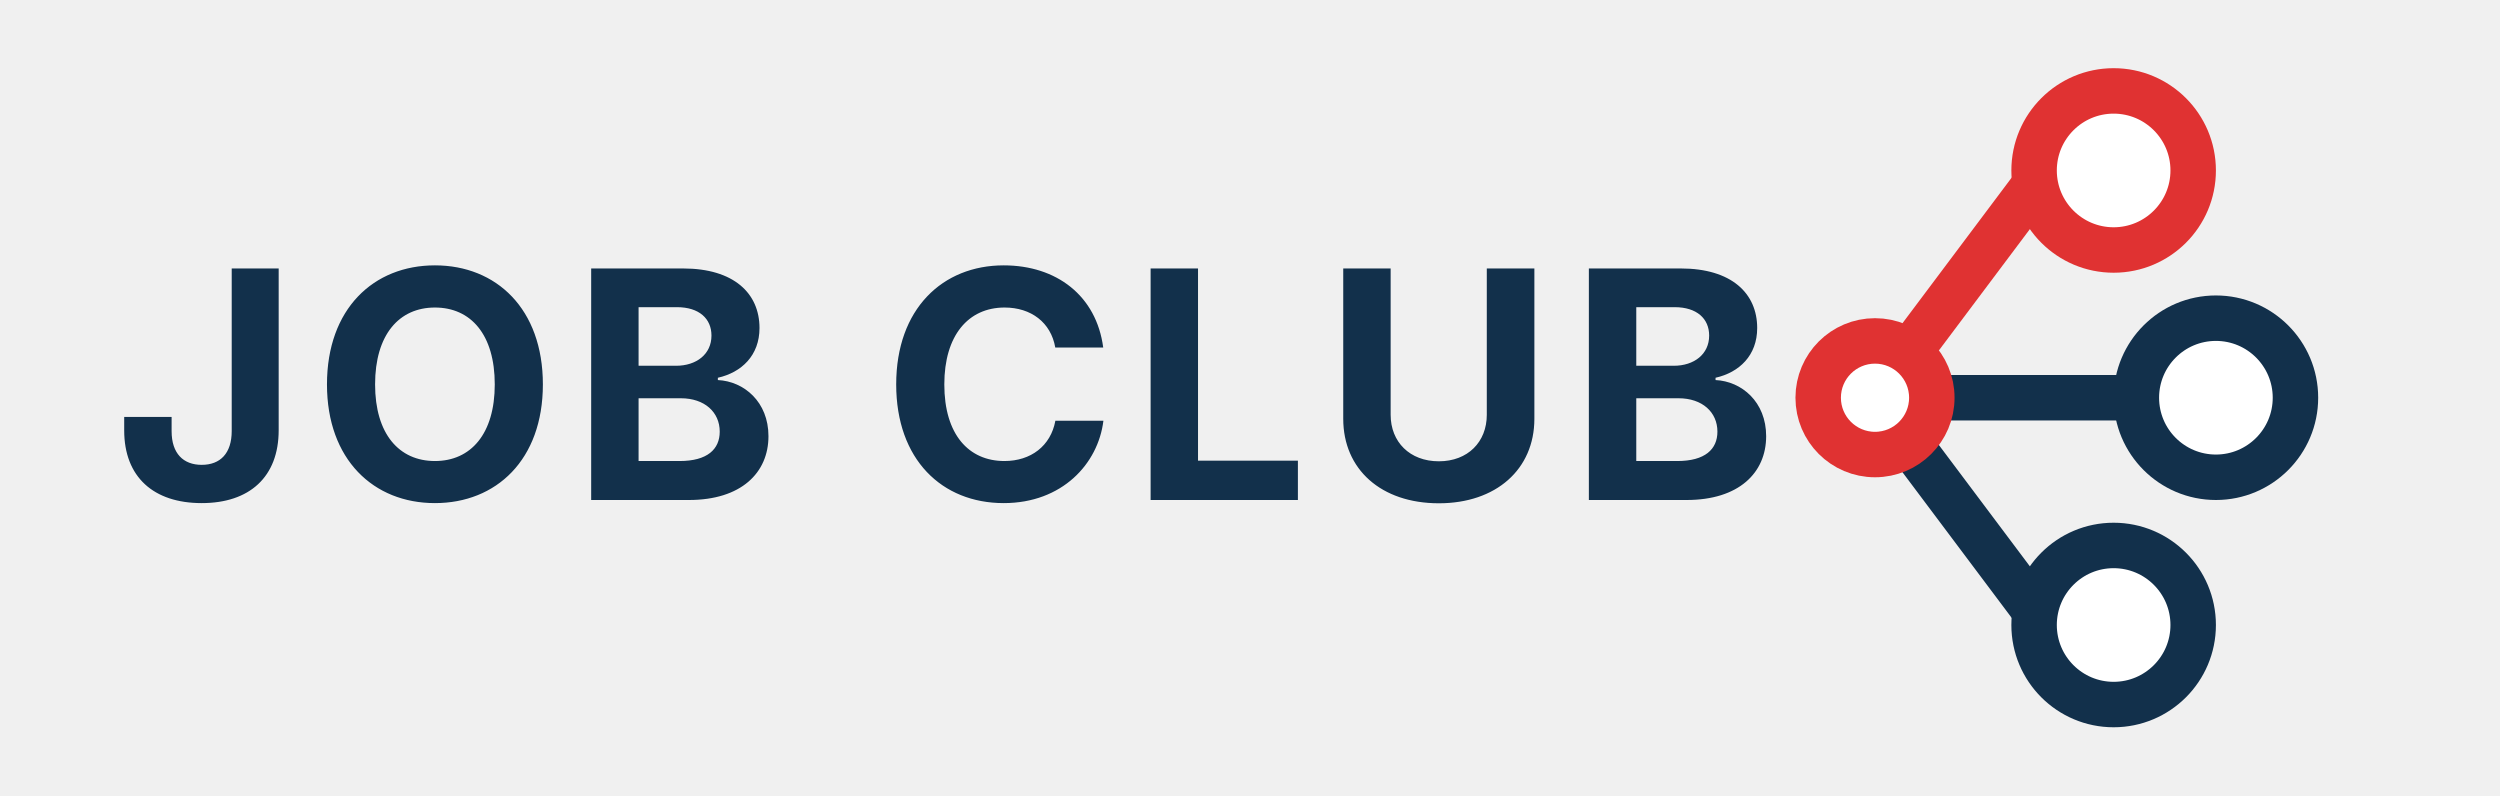
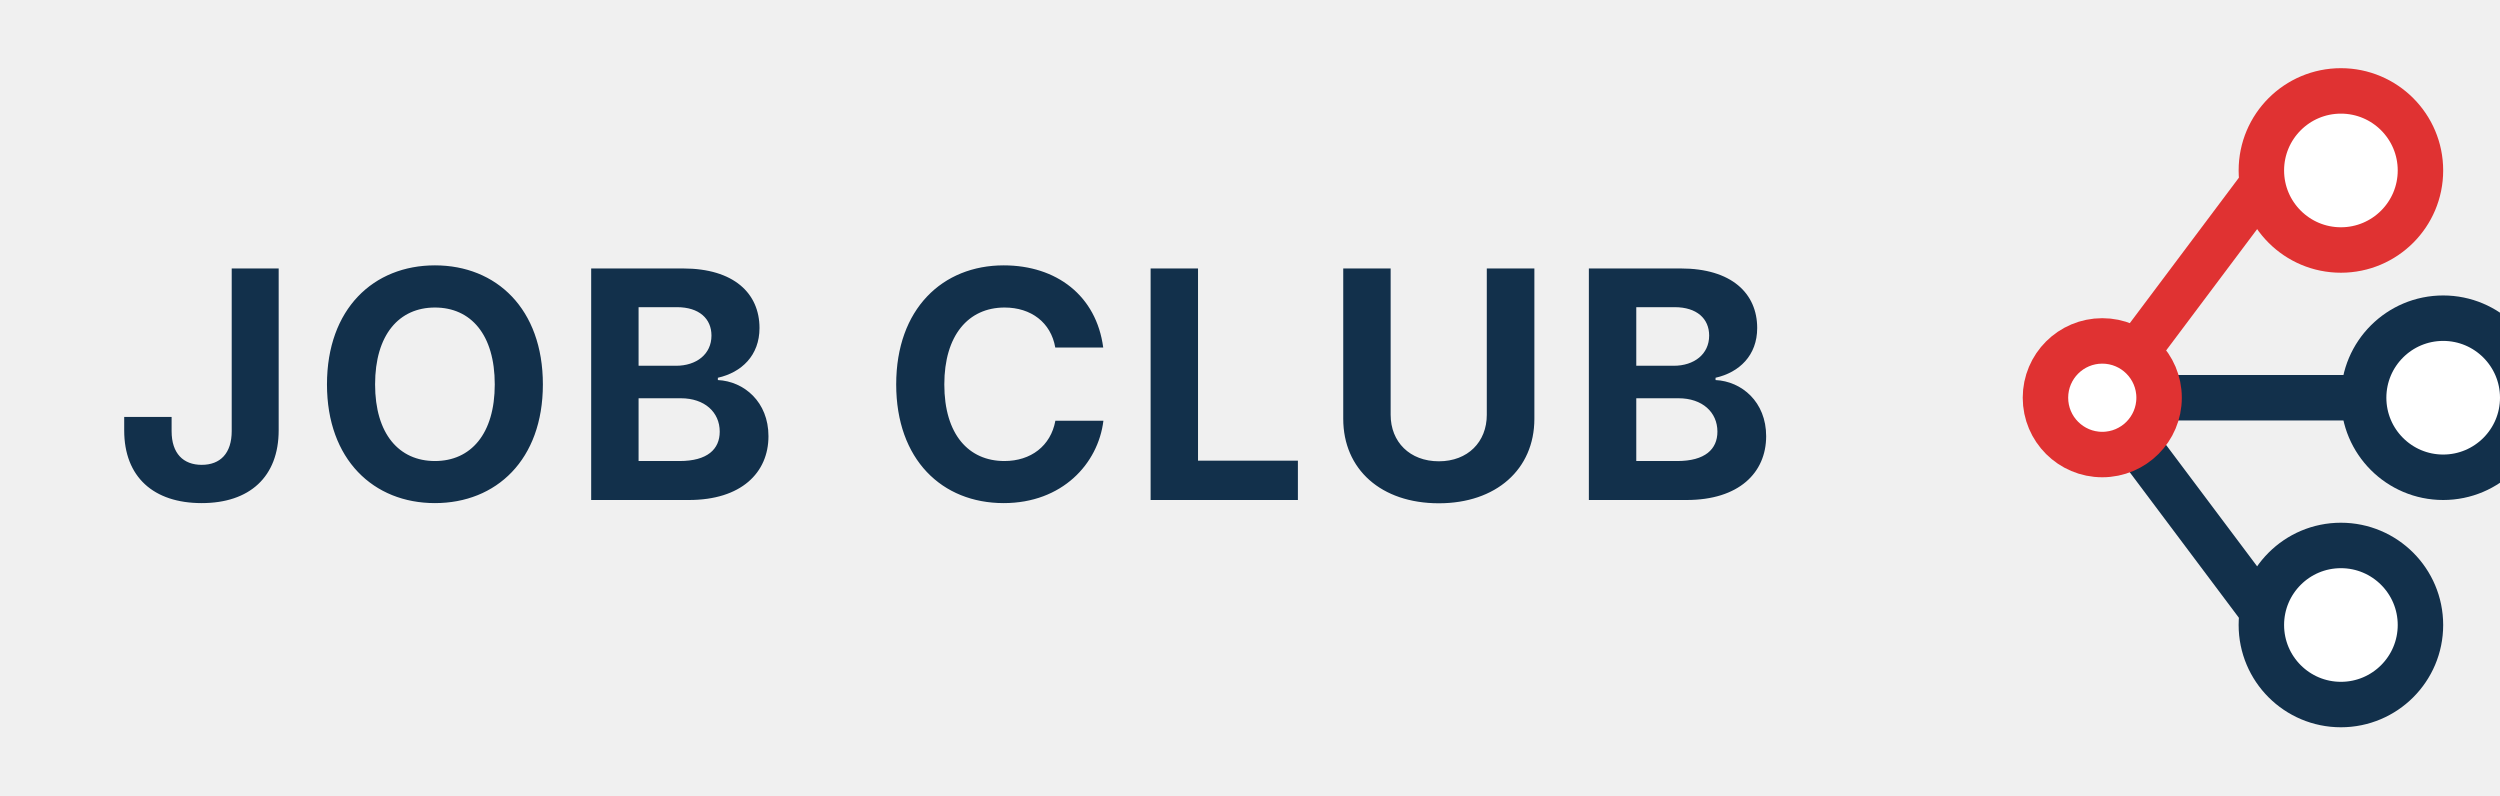
<svg xmlns="http://www.w3.org/2000/svg" viewBox="0 0 440 140" role="img" aria-labelledby="title desc">
  <style>
    .wordmark { fill: #12304b; font-family: 'Inter', 'Helvetica Neue', Arial, sans-serif; font-weight: 700; letter-spacing: 0.04em; }
    .node-navy { stroke: #12304b; fill: #ffffff; stroke-width: 8; stroke-linecap: round; stroke-linejoin: round; }
    .node-red { stroke: #e03232; fill: #ffffff; stroke-width: 8; stroke-linecap: round; stroke-linejoin: round; }
  </style>
  <text x="20" y="88" class="wordmark" font-size="56">JOB CLUB</text>
-   <g transform="translate(80 0)">
+   <g transform="translate(120 0)">
    <line class="node-navy" x1="250" y1="70" x2="302" y2="70" />
    <line class="node-red" x1="250" y1="70" x2="280" y2="30" />
    <line class="node-navy" x1="250" y1="70" x2="280" y2="110" />
    <circle class="node-red" cx="250" cy="70" r="10" />
    <circle class="node-navy" cx="310" cy="70" r="14" />
    <circle class="node-red" cx="292" cy="30" r="14" />
    <circle class="node-navy" cx="292" cy="110" r="14" />
  </g>
</svg>
